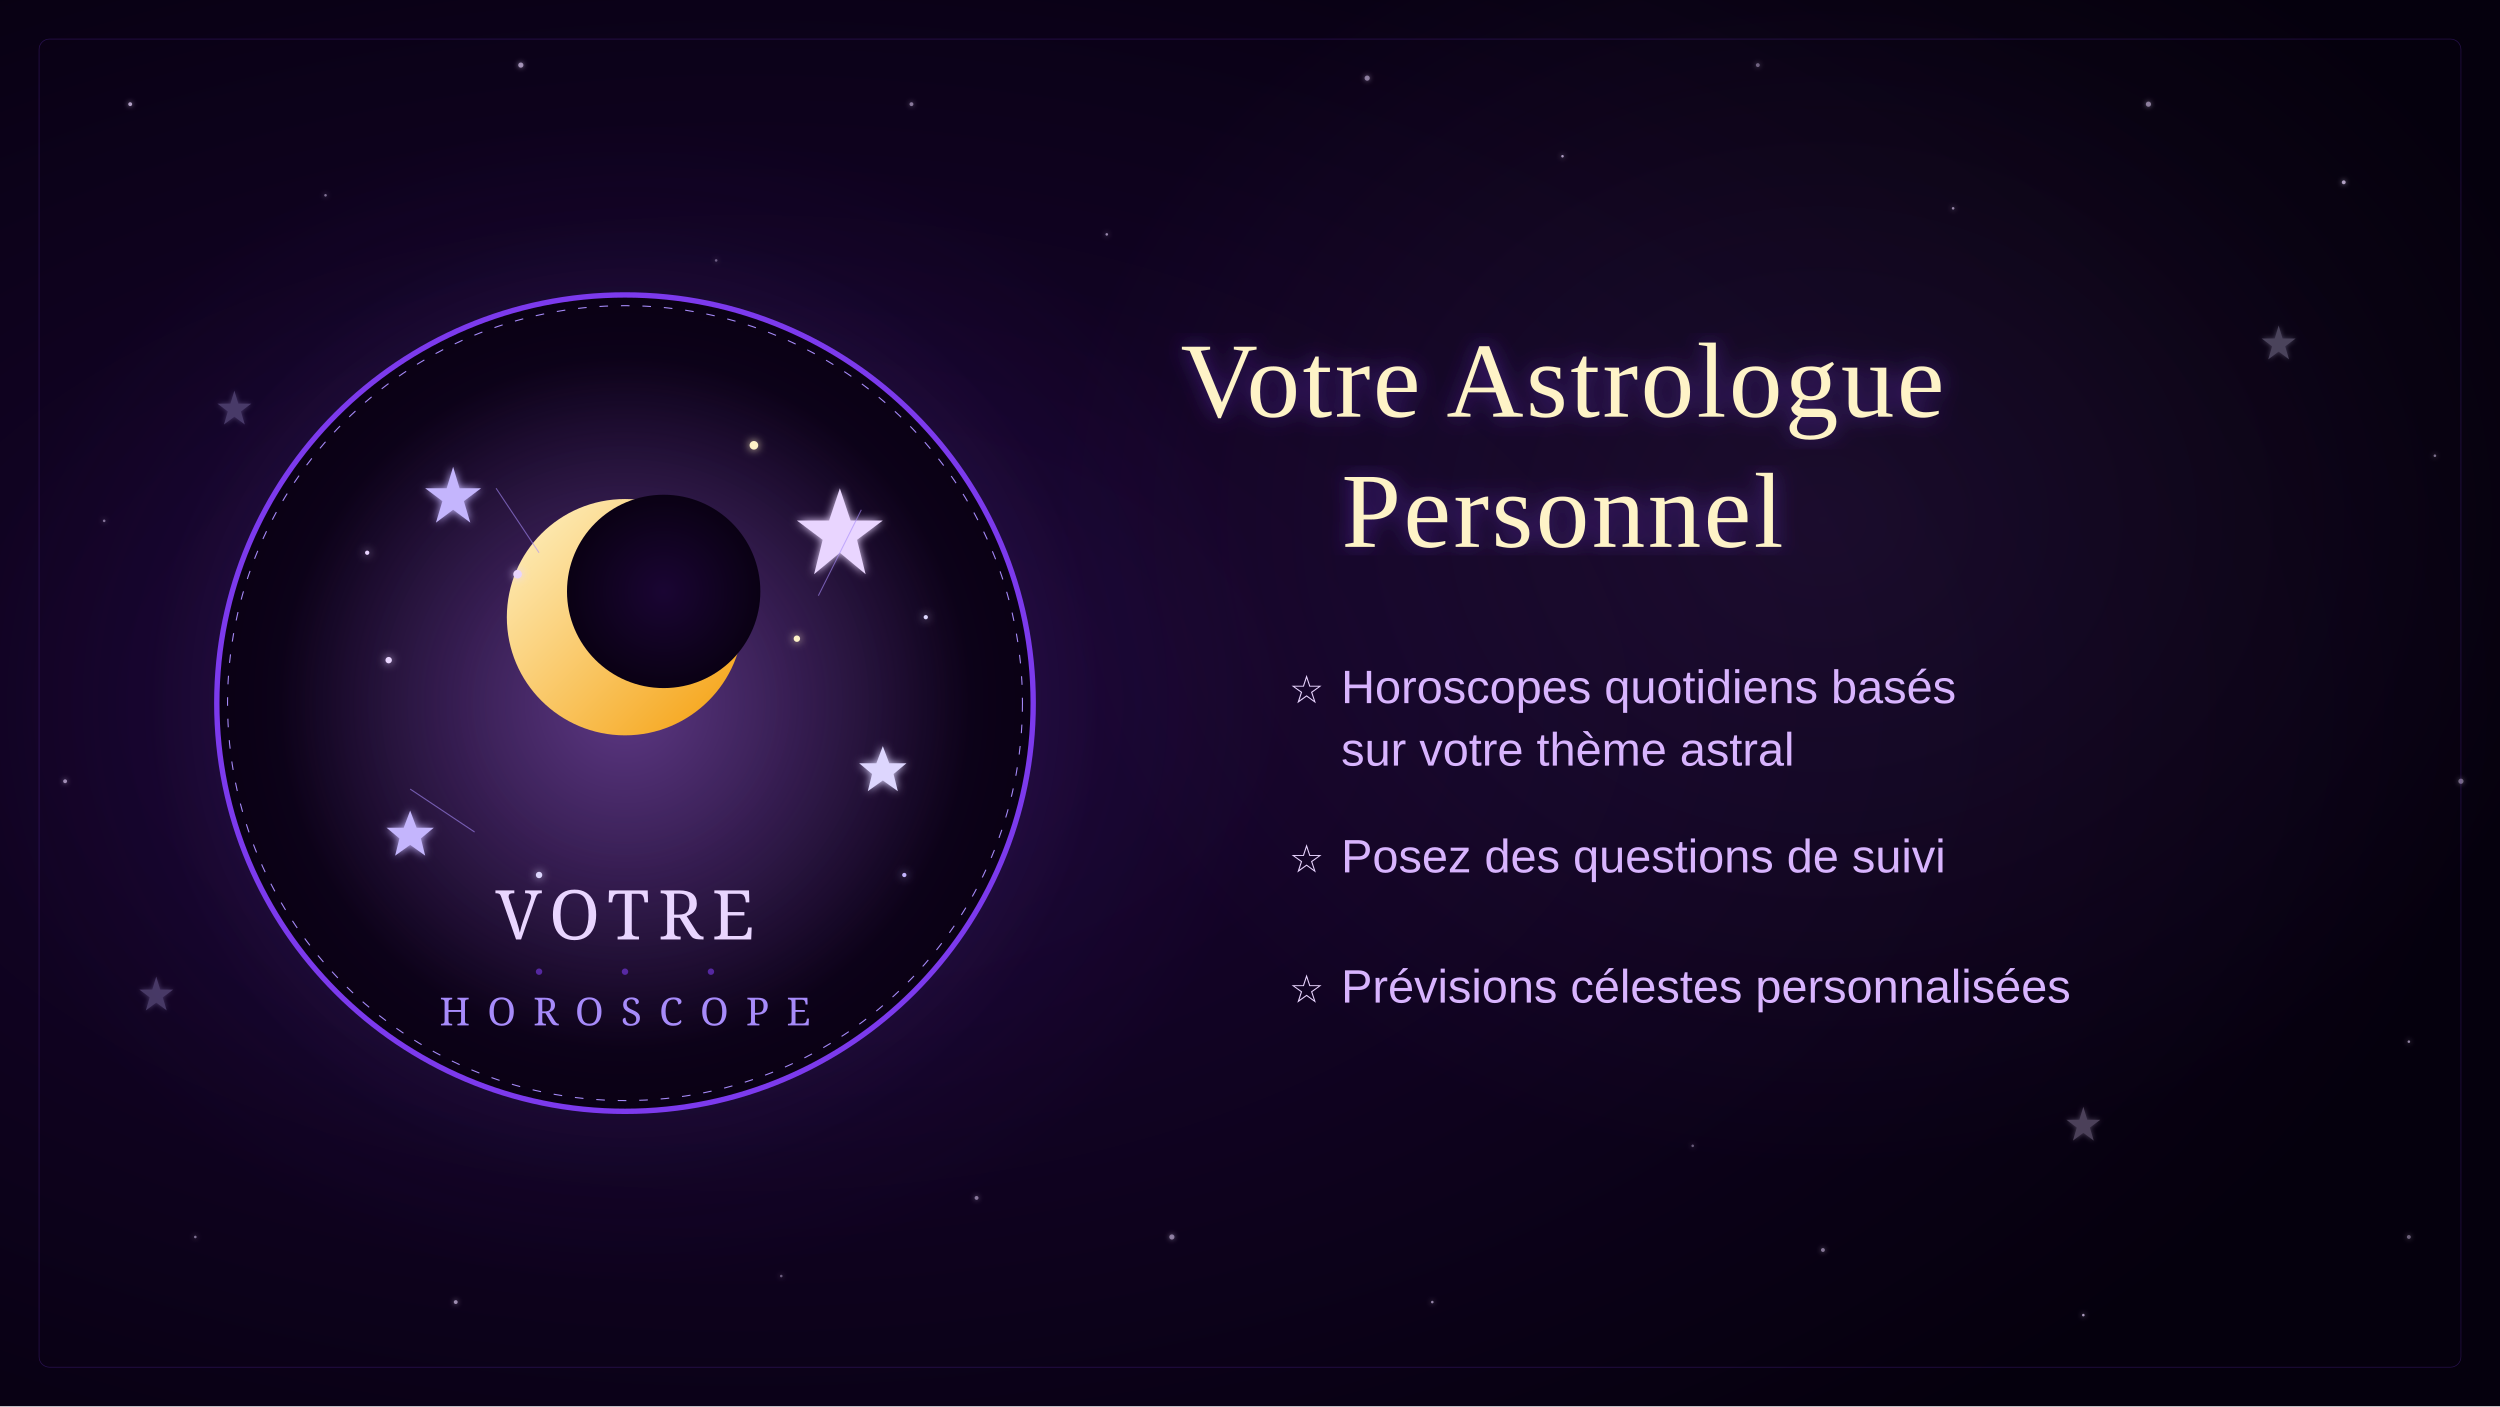
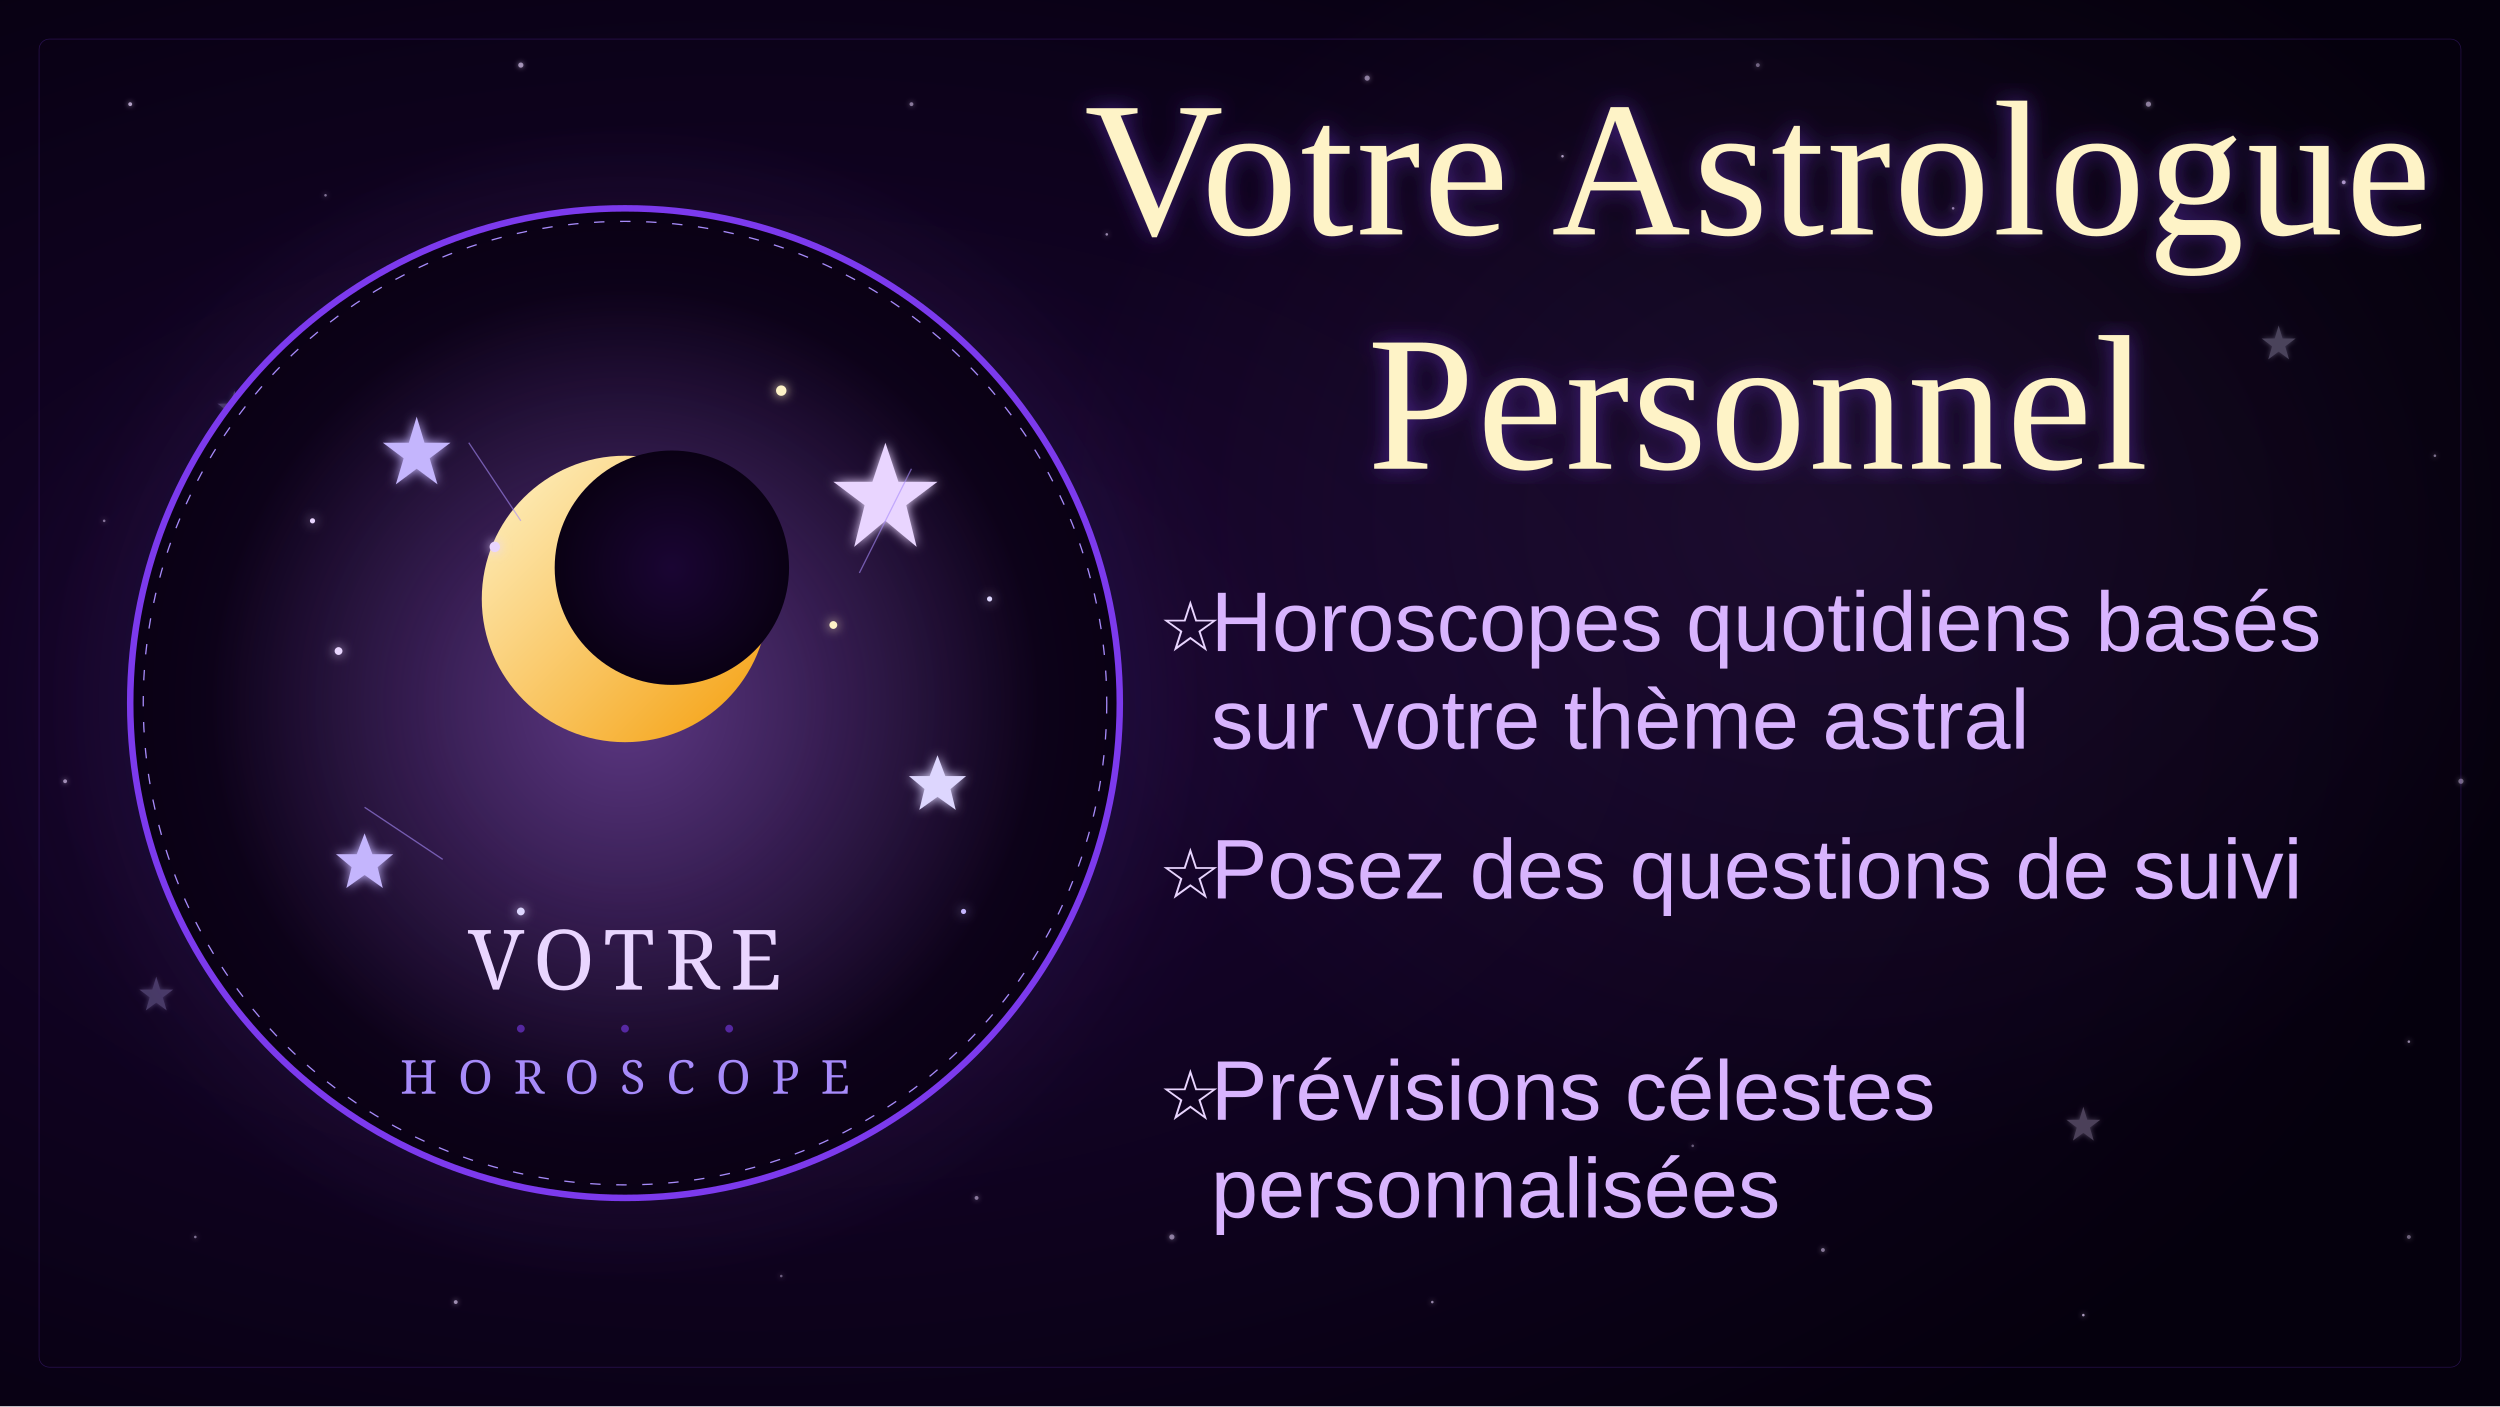
<svg xmlns="http://www.w3.org/2000/svg" viewBox="0 0 1920 1080" width="1920" height="1080">
  <defs>
    <radialGradient id="bgMain" cx="30%" cy="50%" r="70%">
      <stop offset="0%" stop-color="#1a0533" />
      <stop offset="100%" stop-color="#05000d" />
    </radialGradient>
    <radialGradient id="glowLeft" cx="50%" cy="50%" r="50%">
      <stop offset="0%" stop-color="#7c3aed" stop-opacity="0.15" />
      <stop offset="100%" stop-color="#7c3aed" stop-opacity="0" />
    </radialGradient>
    <radialGradient id="glowRight" cx="50%" cy="50%" r="50%">
      <stop offset="0%" stop-color="#c084fc" stop-opacity="0.08" />
      <stop offset="100%" stop-color="#c084fc" stop-opacity="0" />
    </radialGradient>
    <radialGradient id="logoGlow" cx="50%" cy="50%" r="50%">
      <stop offset="0%" stop-color="#c084fc" stop-opacity="0.4" />
      <stop offset="100%" stop-color="#c084fc" stop-opacity="0" />
    </radialGradient>
    <linearGradient id="moonGrad" x1="0%" y1="0%" x2="100%" y2="100%">
      <stop offset="0%" stop-color="#fef3c7" />
      <stop offset="100%" stop-color="#f59e0b" />
    </linearGradient>
    <radialGradient id="logoBg" cx="50%" cy="50%" r="50%">
      <stop offset="0%" stop-color="#1a0533" />
      <stop offset="100%" stop-color="#0a0114" />
    </radialGradient>
    <filter id="starGlow">
      <feGaussianBlur stdDeviation="2" result="blur" />
      <feMerge>
        <feMergeNode in="blur" />
        <feMergeNode in="SourceGraphic" />
      </feMerge>
    </filter>
    <filter id="bigGlow">
      <feGaussianBlur stdDeviation="4" result="blur" />
      <feMerge>
        <feMergeNode in="blur" />
        <feMergeNode in="SourceGraphic" />
      </feMerge>
    </filter>
    <filter id="textShadow">
      <feDropShadow dx="0" dy="0" stdDeviation="8" flood-color="#7c3aed" flood-opacity="0.5" />
    </filter>
    <linearGradient id="dividerGrad" x1="0%" y1="0%" x2="100%" y2="0%">
      <stop offset="0%" stop-color="#7c3aed" stop-opacity="0" />
      <stop offset="50%" stop-color="#a78bfa" stop-opacity="0.6" />
      <stop offset="100%" stop-color="#7c3aed" stop-opacity="0" />
    </linearGradient>
    <linearGradient id="accentLine" x1="0%" y1="0%" x2="100%" y2="0%">
      <stop offset="0%" stop-color="#f59e0b" />
      <stop offset="100%" stop-color="#7c3aed" />
    </linearGradient>
  </defs>
  <rect width="1920" height="1080" fill="url(#bgMain)" />
  <ellipse cx="480" cy="540" rx="500" ry="450" fill="url(#glowLeft)" />
  <ellipse cx="1400" cy="400" rx="600" ry="500" fill="url(#glowRight)" />
  <g filter="url(#starGlow)" fill="#e9d5ff">
    <circle cx="100" cy="80" r="1.5" opacity="0.7" />
    <circle cx="250" cy="150" r="1" opacity="0.5" />
    <circle cx="400" cy="50" r="2" opacity="0.6" />
    <circle cx="550" cy="200" r="1" opacity="0.4" />
    <circle cx="700" cy="80" r="1.5" opacity="0.5" />
    <circle cx="850" cy="180" r="1" opacity="0.6" />
    <circle cx="1050" cy="60" r="2" opacity="0.5" />
    <circle cx="1200" cy="120" r="1" opacity="0.7" />
    <circle cx="1350" cy="50" r="1.5" opacity="0.4" />
    <circle cx="1500" cy="160" r="1" opacity="0.6" />
    <circle cx="1650" cy="80" r="2" opacity="0.5" />
    <circle cx="1800" cy="140" r="1.5" opacity="0.7" />
    <circle cx="150" cy="950" r="1" opacity="0.5" />
    <circle cx="350" cy="1000" r="1.5" opacity="0.6" />
    <circle cx="600" cy="980" r="1" opacity="0.4" />
    <circle cx="900" cy="950" r="2" opacity="0.5" />
    <circle cx="1100" cy="1000" r="1" opacity="0.6" />
    <circle cx="1400" cy="960" r="1.5" opacity="0.5" />
    <circle cx="1600" cy="1010" r="1" opacity="0.7" />
    <circle cx="1850" cy="950" r="1.5" opacity="0.4" />
    <circle cx="80" cy="400" r="1" opacity="0.5" />
    <circle cx="50" cy="600" r="1.5" opacity="0.6" />
    <circle cx="1870" cy="350" r="1" opacity="0.5" />
    <circle cx="1890" cy="600" r="2" opacity="0.4" />
    <circle cx="1850" cy="800" r="1" opacity="0.6" />
    <circle cx="750" cy="920" r="1.5" opacity="0.5" />
    <circle cx="1300" cy="880" r="1" opacity="0.4" />
  </g>
  <g filter="url(#starGlow)" opacity="0.3">
    <polygon points="180,300 183,310 193,310 185,316 188,326 180,320 172,326 175,316 167,310 177,310" fill="#c4b5fd" />
    <polygon points="1750,250 1753,260 1763,260 1755,266 1758,276 1750,270 1742,276 1745,266 1737,260 1747,260" fill="#ddd6fe" />
    <polygon points="1600,850 1603,860 1613,860 1605,866 1608,876 1600,870 1592,876 1595,866 1587,860 1597,860" fill="#e9d5ff" />
    <polygon points="120,750 123,760 133,760 125,766 128,776 120,770 112,776 115,766 107,760 117,760" fill="#c4b5fd" />
  </g>
-   <g transform="translate(480, 540) scale(1.65)">
+   <g transform="translate(480, 540) scale(2.0)">
    <circle cx="0" cy="0" r="220" fill="url(#logoGlow)" opacity="0.5" />
    <circle cx="0" cy="0" r="190" fill="url(#logoBg)" stroke="#7c3aed" stroke-width="2.5" />
    <circle cx="0" cy="0" r="185" fill="none" stroke="#a78bfa" stroke-width="0.5" stroke-dasharray="4 6" />
    <circle cx="0" cy="0" r="160" fill="url(#logoGlow)" />
    <g transform="translate(0, -40)">
      <circle cx="0" cy="0" r="55" fill="url(#moonGrad)" />
      <circle cx="18" cy="-12" r="45" fill="url(#logoBg)" />
    </g>
    <g filter="url(#starGlow)" fill="#fef3c7">
      <polygon points="100,-100 105,-85 120,-85 108,-76 112,-60 100,-70 88,-60 92,-76 80,-85 95,-85" fill="#e9d5ff" />
      <polygon points="-80,-110 -77,-100 -67,-100 -75,-94 -72,-84 -80,-90 -88,-84 -85,-94 -93,-100 -83,-100" fill="#c4b5fd" />
      <polygon points="120,20 123,28 131,28 125,33 127,41 120,36 113,41 115,33 109,28 117,28" fill="#ddd6fe" />
      <polygon points="-100,50 -97,58 -89,58 -95,63 -93,71 -100,66 -107,71 -105,63 -111,58 -103,58" fill="#c4b5fd" />
      <circle cx="-50" cy="-60" r="2" fill="#e9d5ff" />
      <circle cx="80" cy="-30" r="1.5" fill="#fef3c7" />
      <circle cx="140" cy="-40" r="1" fill="#ddd6fe" />
      <circle cx="-110" cy="-20" r="1.5" fill="#e9d5ff" />
      <circle cx="60" cy="-120" r="2" fill="#fef3c7" />
      <circle cx="-40" cy="80" r="1.5" fill="#ddd6fe" />
      <circle cx="130" cy="80" r="1" fill="#c4b5fd" />
      <circle cx="-120" cy="-70" r="1" fill="#e9d5ff" />
    </g>
    <g stroke="#a78bfa" stroke-width="0.5" opacity="0.6">
      <line x1="-60" y1="-100" x2="-40" y2="-70" />
      <line x1="110" y1="-90" x2="90" y2="-50" />
      <line x1="-100" y1="40" x2="-70" y2="60" />
    </g>
    <text x="0" y="110" text-anchor="middle" font-family="Georgia, serif" font-size="32" fill="#e9d5ff" letter-spacing="4">VOTRE</text>
    <text x="0" y="150" text-anchor="middle" font-family="Georgia, serif" font-size="18" fill="#a78bfa" letter-spacing="8">HOROSCOPE</text>
    <g fill="#7c3aed" opacity="0.6">
      <circle cx="-40" cy="125" r="1.5" />
      <circle cx="0" cy="125" r="1.5" />
      <circle cx="40" cy="125" r="1.5" />
    </g>
  </g>
-   <text x="1200" y="320" text-anchor="middle" font-family="Georgia, 'Times New Roman', serif" font-size="82" fill="#fef3c7" filter="url(#textShadow)" letter-spacing="2">Votre Astrologue</text>
-   <text x="1200" y="420" text-anchor="middle" font-family="Georgia, 'Times New Roman', serif" font-size="82" fill="#fef3c7" filter="url(#textShadow)" letter-spacing="2">Personnel</text>
-   <line x1="1000" y1="460" x2="1400" y2="460" stroke="url(#accentLine)" stroke-width="2.5" />
-   <g font-family="'Segoe UI', Arial, Helvetica, sans-serif" font-size="36" fill="#d8b4fe">
-     <g transform="translate(960, 540)">
-       <text x="30" y="0" fill="#e9d5ff" font-size="30">☆</text>
-       <text x="70" y="0">Horoscopes quotidiens basés</text>
-       <text x="70" y="48">sur votre thème astral</text>
+   <text x="1350" y="180" text-anchor="middle" font-family="Georgia, 'Times New Roman', serif" font-size="148" fill="#fef3c7" filter="url(#textShadow)" letter-spacing="2">Votre Astrologue</text>
+   <text x="1350" y="360" text-anchor="middle" font-family="Georgia, 'Times New Roman', serif" font-size="148" fill="#fef3c7" filter="url(#textShadow)" letter-spacing="2">Personnel</text>
+   <line x1="1100" y1="420" x2="1600" y2="420" stroke="url(#accentLine)" stroke-width="2.5" />
+   <g font-family="'Segoe UI', Arial, Helvetica, sans-serif" font-size="65" fill="#d8b4fe">
+     <g transform="translate(860, 500)">
+       <text x="30" y="0" fill="#e9d5ff" font-size="54">☆</text>
+       <text x="70" y="0"> Horoscopes quotidiens basés</text>
+       <text x="70" y="75"> sur votre thème astral</text>
    </g>
-     <g transform="translate(960, 670)">
-       <text x="30" y="0" fill="#e9d5ff" font-size="30">☆</text>
-       <text x="70" y="0">Posez des questions de suivi</text>
+     <g transform="translate(860, 690)">
+       <text x="30" y="0" fill="#e9d5ff" font-size="54">☆</text>
+       <text x="70" y="0"> Posez des questions de suivi</text>
    </g>
-     <g transform="translate(960, 770)">
-       <text x="30" y="0" fill="#e9d5ff" font-size="30">☆</text>
-       <text x="70" y="0">Prévisions célestes personnalisées</text>
+     <g transform="translate(860, 860)">
+       <text x="30" y="0" fill="#e9d5ff" font-size="54">☆</text>
+       <text x="70" y="0"> Prévisions célestes</text>
+       <text x="70" y="75"> personnalisées</text>
    </g>
  </g>
  <rect x="30" y="30" width="1860" height="1020" rx="8" fill="none" stroke="#7c3aed" stroke-width="0.5" opacity="0.3" />
</svg>
